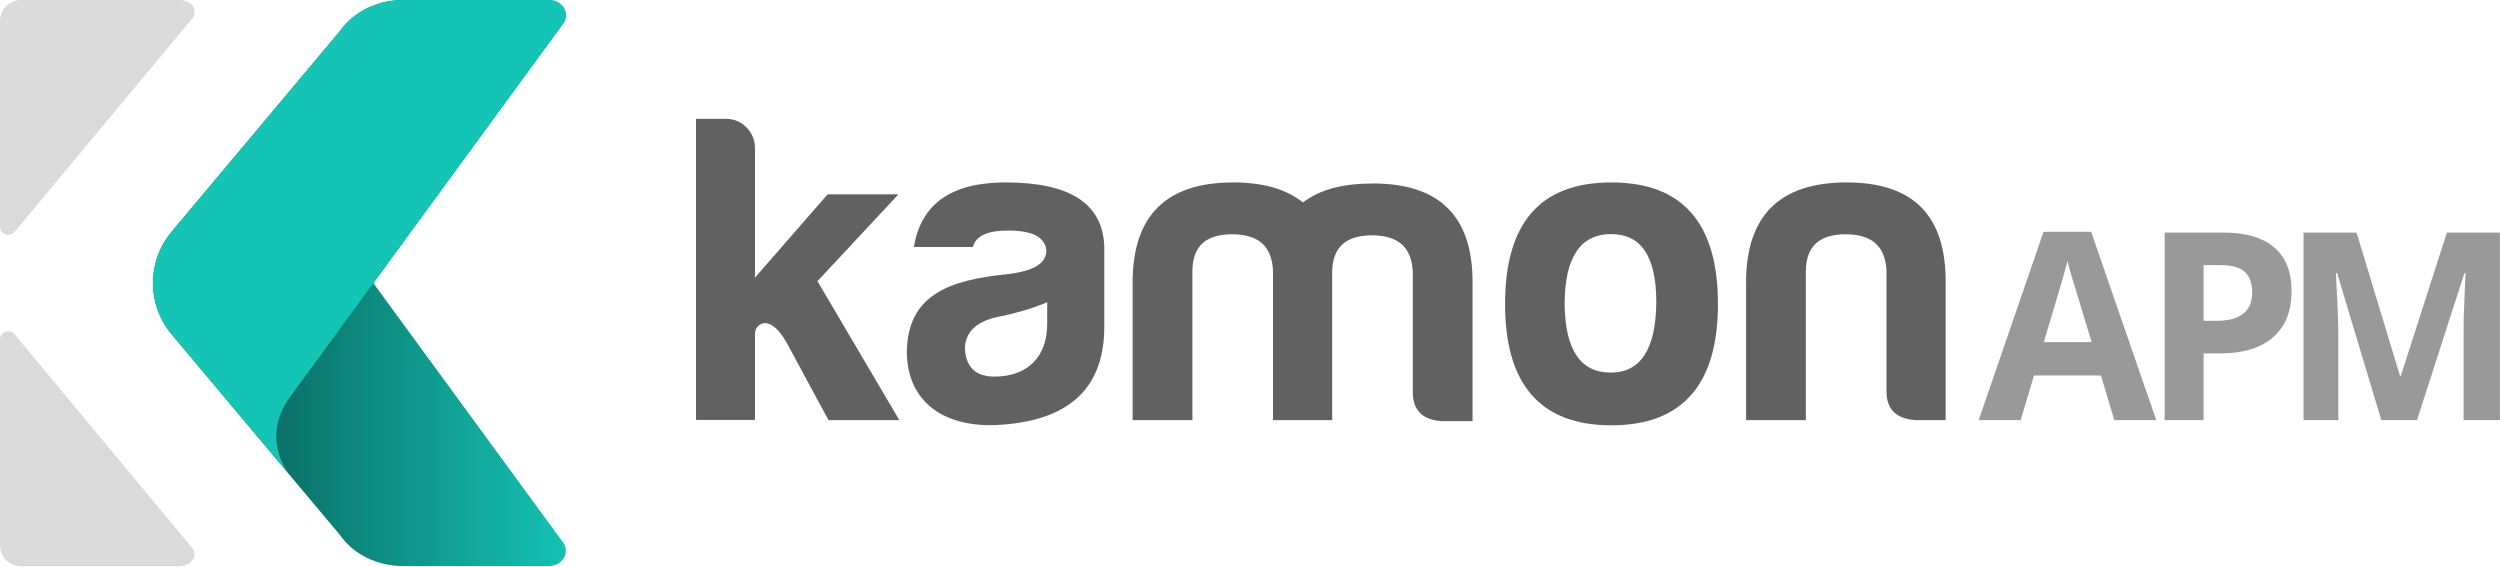
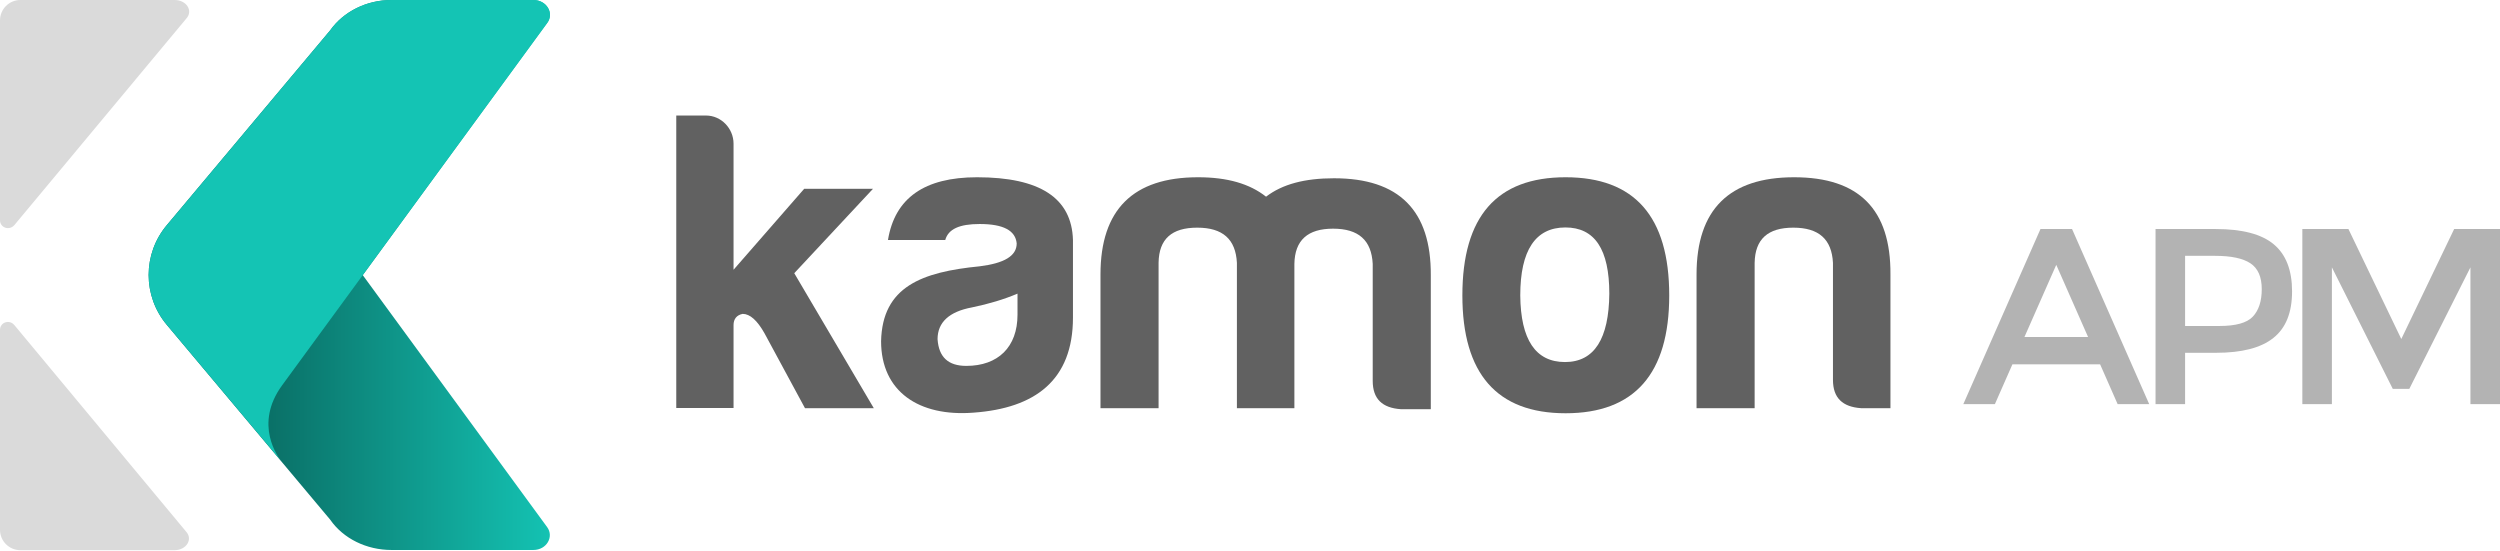
- <svg xmlns="http://www.w3.org/2000/svg" xml:space="preserve" viewBox="0 145.2 1200 271.8" y="0px" x="0px" id="Layer_1" version="1.1" width="1200" height="271.8">
+ <svg xmlns="http://www.w3.org/2000/svg" xml:space="preserve" viewBox="0 145.2 1235.034 271.8" y="0px" x="0px" id="Layer_1" version="1.1" width="1235.034" height="271.8">
  <defs id="defs29" />
  <style id="style3" type="text/css">
	.st0{fill:#333333;}
	.st1{fill:#BBBBBB;}
	.st2{fill:url(#XMLID_2_);}
	.st3{fill:#009688;}
</style>
  <g id="XMLID_1176_">
    <g id="XMLID_1177_">
      <g id="XMLID_1183_">
        <path style="fill:#dadada;fill-opacity:1" d="m 7.1,256.4 85,-102.1 c 3.4,-3.8 0,-9.1 -5.8,-9.1 H 10.1 C 4.5,145.2 0,149.7 0,155.3 v 79 19.7 c 0,3.7 4.6,5.3 7.1,2.4 -0.1,0 0,0 0,0 z" class="st1" id="XMLID_1185_" />
        <path style="fill:#dadada;fill-opacity:1" d="M 7.1,305.8 7,305.7 c -2.4,-2.8 -7,-1.3 -7,2.5 v 19.7 79 c 0,5.6 4.5,10.1 10.1,10.1 h 76.1 c 5.8,0 9.2,-5.3 5.8,-9.1 z" class="st1" id="XMLID_1184_" />
      </g>
      <g id="XMLID_1178_">
        <linearGradient gradientTransform="matrix(1,0,0,-1,0,564.4)" y2="283.35" x2="274.688" y1="283.35" x1="128.813" gradientUnits="userSpaceOnUse" id="XMLID_2_">
          <stop id="stop19" style="stop-color:#0a6e65;stop-opacity:1" offset="0" />
          <stop id="stop21" style="stop-color:#14c4b4;stop-opacity:1" offset="1" />
        </linearGradient>
        <path d="m 179.2,281.1 91.1,-124.6 c 3.6,-4.8 -0.3,-11.3 -6.8,-11.3 h -70.1 c -12.3,0 -23.7,5.7 -30.3,15 l -80.6,96.1 c -12.1,14.3 -12.1,35.2 0,49.5 l 80.6,96.1 c 6.5,9.4 18,15 30.3,15 h 70.1 c 6.5,0 10.3,-6.5 6.8,-11.3 z" class="st2" id="XMLID_1182_" style="fill:url(#XMLID_2_)" />
        <g id="XMLID_1179_">
          <path style="fill:#14c4b4;fill-opacity:1" d="m 263.5,145.2 h -70.1 c -12.3,0 -23.7,5.7 -30.3,15 l -80.6,96.1 c -12.1,14.3 -12.1,35.2 0,49.5 l 42,50 8.4,10 v 0 l 6.3,7.5 c -1.8,-2.1 -14,-18.4 0.2,-37.8 v 0 l 131,-179 c 3.5,-4.8 -0.4,-11.3 -6.9,-11.3 z" class="st3" id="XMLID_1181_" />
          <path d="m 139.2,373.3 c 0.1,0.2 0.2,0.2 0.2,0.2 z" class="st3" id="XMLID_1180_" style="fill:#009688" />
        </g>
      </g>
    </g>
    <g transform="matrix(0.9998689,0,0,0.9998689,-25.86854,133.881)" id="XMLID_903_-5" style="display:inline;fill:#616161;fill-opacity:1">
      <path style="fill:#616161;fill-opacity:1" d="m 388.3,82.3 v 62.3 l 34.9,-40 h 34 l -38.9,41.7 39.3,66.7 h -34 l -20,-37 c -3.6,-6.4 -7.2,-9.6 -10.8,-9.6 -3,0.6 -4.5,2.6 -4.5,5.5 v 41 H 360 V 68.4 h 14.7 c 7.5,0 13.6,6.4 13.6,13.9 z" class="st0" id="XMLID_914_-7" />
      <path style="fill:#616161;fill-opacity:1" d="m 492.9,129.9 h -28.3 c 3.4,-20.8 18.1,-31 44,-31 31,0 46.8,10.2 47.4,31 v 38.3 c 0,31 -18.7,44.8 -49.1,47 -27,2.1 -45.7,-10.4 -45.7,-35.3 0.6,-27 20.2,-34.2 48.7,-37 12.1,-1.5 18.3,-5.1 18.3,-11.3 -0.6,-6.4 -6.6,-9.6 -18.3,-9.6 -10,0 -15.5,2.5 -17,7.9 z m 35.7,36.9 v -10.4 c -6.6,2.8 -14.2,5.1 -22.5,6.8 -11.3,2.1 -17,7.4 -17,15.7 0.6,8.9 5.3,13.2 14.2,13.2 15.7,0 25.3,-9.3 25.3,-25.3 z" class="st0" id="XMLID_911_-4" />
      <path style="fill:#616161;fill-opacity:1" d="M 598.3,141.1 V 213 h -28.7 v -66.1 c 0,-32.1 16.2,-48 48.2,-48 14.5,0 25.5,3.2 33.6,9.6 8.1,-6.2 19.1,-9.1 33.6,-9.1 32.1,0 48,15.9 47.8,48 v 66.1 h -14.7 c -9.3,-0.6 -14,-5.1 -14,-14 v -57.8 c -0.6,-11.7 -7,-17.4 -19.6,-17.4 -12.5,0 -18.9,5.7 -19.1,17.4 V 213 H 637 v -71.8 c -0.6,-11.7 -7,-17.4 -19.6,-17.4 -12.6,0 -18.9,5.6 -19.1,17.3 z" class="st0" id="XMLID_909_-1" />
      <path style="fill:#616161;fill-opacity:1" d="m 850.6,157.3 c 0,38.7 -17.2,58.2 -51.2,58.2 -34,0 -51,-19.6 -51,-58.2 0,-39.1 17,-58.4 51,-58.4 34,0 51.2,19.3 51.2,58.4 z m -73.6,0 c 0.2,21.9 7.6,32.9 22.1,32.9 14.5,0 21.7,-11.5 21.9,-33.8 0,-21.9 -7.2,-32.7 -21.7,-32.7 -14.8,0 -22.3,11.3 -22.3,33.6 z" class="st0" id="XMLID_906_-8" />
      <path style="fill:#616161;fill-opacity:1" d="m 945.5,213 c -9.3,-0.6 -14,-5.1 -14,-14 v -57.8 c -0.6,-11.7 -7,-17.4 -19.6,-17.4 -12.6,0 -18.9,5.7 -19.1,17.4 V 213 h -28.7 v -66.1 c 0,-32.1 16.2,-48 48.2,-48 32.1,0 47.8,15.9 47.6,48 V 213 Z" class="st0" id="XMLID_904_-5" />
    </g>
-     <g aria-label="apm" style="font-style:normal;font-variant:normal;font-weight:bold;font-stretch:normal;font-size:123.63px;line-height:125%;font-family:Harabara;-inkscape-font-specification:'Harabara, Bold';font-variant-ligatures:normal;font-variant-caps:normal;font-variant-numeric:normal;font-feature-settings:normal;text-align:start;letter-spacing:0px;word-spacing:0px;writing-mode:lr-tb;text-anchor:start;fill:#808080;fill-opacity:1;stroke:none;stroke-width:3.091px;stroke-linecap:butt;stroke-linejoin:miter;stroke-opacity:1" id="text6560" transform="matrix(0.7922391,0,0,0.8087184,209.2706,64.40026)">
-       <g aria-label="APM" style="font-style:normal;font-variant:normal;font-weight:bold;font-stretch:normal;font-size:81.551px;line-height:125%;font-family:'Open Sans';-inkscape-font-specification:'Open Sans, Bold';font-variant-ligatures:normal;font-variant-caps:normal;font-variant-numeric:normal;font-feature-settings:normal;text-align:start;letter-spacing:0px;word-spacing:0px;writing-mode:lr-tb;text-anchor:start;fill:#999999;fill-opacity:1;stroke:none;stroke-width:2.039px;stroke-linecap:butt;stroke-linejoin:miter;stroke-opacity:1" id="text845" transform="matrix(1.911883,0,0,1.911883,-892.8228,-212.1854)">
-         <path d="m 998.841,293.661 -4.221,-13.857 h -21.224 l -4.221,13.857 h -13.3 l 20.547,-58.456 h 15.092 l 20.627,58.456 z m -7.168,-24.21 q -5.854,-18.835 -6.61,-21.304 -0.717,-2.469 -1.035,-3.902 -1.314,5.097 -7.526,25.206 z" style="font-style:normal;font-variant:normal;font-weight:bold;font-stretch:normal;font-size:81.551px;font-family:'Open Sans';-inkscape-font-specification:'Open Sans, Bold';font-variant-ligatures:normal;font-variant-caps:normal;font-variant-numeric:normal;font-feature-settings:normal;text-align:start;writing-mode:lr-tb;text-anchor:start;fill:#999999;stroke-width:2.039px" id="path847" />
-         <path d="m 1027.143,262.84 h 4.062 q 5.694,0 8.521,-2.23 2.827,-2.27 2.827,-6.57 0,-4.34 -2.389,-6.411 -2.349,-2.071 -7.407,-2.071 h -5.615 z m 27.874,-9.238 q 0,9.397 -5.893,14.375 -5.854,4.977 -16.684,4.977 h -5.296 v 20.706 h -12.344 v -58.217 h 18.596 q 10.592,0 16.087,4.579 5.535,4.539 5.535,13.579 z" style="font-style:normal;font-variant:normal;font-weight:bold;font-stretch:normal;font-size:81.551px;font-family:'Open Sans';-inkscape-font-specification:'Open Sans, Bold';font-variant-ligatures:normal;font-variant-caps:normal;font-variant-numeric:normal;font-feature-settings:normal;text-align:start;writing-mode:lr-tb;text-anchor:start;fill:#999999;stroke-width:2.039px" id="path849" />
-         <path d="m 1083.462,293.661 -14.017,-45.673 h -0.358 q 0.757,13.937 0.757,18.596 v 27.078 h -11.03 v -58.217 h 16.804 l 13.778,44.519 h 0.239 l 14.614,-44.519 h 16.804 v 58.217 h -11.508 v -27.555 q 0,-1.951 0.04,-4.5 0.08,-2.548 0.557,-13.539 h -0.358 l -15.012,45.594 z" style="font-style:normal;font-variant:normal;font-weight:bold;font-stretch:normal;font-size:81.551px;font-family:'Open Sans';-inkscape-font-specification:'Open Sans, Bold';font-variant-ligatures:normal;font-variant-caps:normal;font-variant-numeric:normal;font-feature-settings:normal;text-align:start;writing-mode:lr-tb;text-anchor:start;fill:#999999;stroke-width:2.039px" id="path851" />
-       </g>
-     </g>
+     <path d="m 994.163,325.175 -8.663,19.678 h -15.594 l 38.119,-86.51 h 15.594 l 38.119,86.51 h -15.594 l -8.663,-19.678 z m 37.376,-13.49 -15.718,-35.644 -15.718,35.644 z" style="font-style:normal;font-variant:normal;font-weight:normal;font-stretch:normal;font-size:medium;line-height:125%;font-family:Montserrat;-inkscape-font-specification:'Montserrat, Normal';font-variant-ligatures:normal;font-variant-caps:normal;font-variant-numeric:normal;font-feature-settings:normal;text-align:start;letter-spacing:0px;word-spacing:0px;writing-mode:lr-tb;text-anchor:start;fill:#b3b3b3;fill-opacity:1;stroke:none;stroke-width:3.094px;stroke-linecap:butt;stroke-linejoin:miter;stroke-opacity:1" id="path2586" />
+     <path d="m 1094.566,258.343 q 19.678,0 28.713,7.55 9.035,7.55 9.035,23.267 0,15.718 -9.282,23.02 -9.159,7.302 -28.218,7.302 h -15.347 v 25.371 h -14.604 v -86.51 z m 1.856,47.896 q 12.129,0 16.461,-4.579 4.455,-4.703 4.455,-13.614 0,-9.035 -5.569,-12.748 -5.569,-3.713 -17.451,-3.713 h -14.852 v 34.654 z" style="font-style:normal;font-variant:normal;font-weight:normal;font-stretch:normal;font-size:medium;line-height:125%;font-family:Montserrat;-inkscape-font-specification:'Montserrat, Normal';font-variant-ligatures:normal;font-variant-caps:normal;font-variant-numeric:normal;font-feature-settings:normal;text-align:start;letter-spacing:0px;word-spacing:0px;writing-mode:lr-tb;text-anchor:start;fill:#b3b3b3;fill-opacity:1;stroke:none;stroke-width:3.094px;stroke-linecap:butt;stroke-linejoin:miter;stroke-opacity:1" id="path2588" />
+     <path d="m 1151.989,344.853 h -14.604 v -86.51 h 22.772 l 26.114,54.332 26.114,-54.332 h 22.649 v 86.51 h -14.604 v -67.575 l -30.198,60.025 h -8.168 l -30.075,-60.025 z" style="font-style:normal;font-variant:normal;font-weight:normal;font-stretch:normal;font-size:medium;line-height:125%;font-family:Montserrat;-inkscape-font-specification:'Montserrat, Normal';font-variant-ligatures:normal;font-variant-caps:normal;font-variant-numeric:normal;font-feature-settings:normal;text-align:start;letter-spacing:0px;word-spacing:0px;writing-mode:lr-tb;text-anchor:start;fill:#b3b3b3;fill-opacity:1;stroke:none;stroke-width:3.094px;stroke-linecap:butt;stroke-linejoin:miter;stroke-opacity:1" id="path2590" />
  </g>
</svg>
